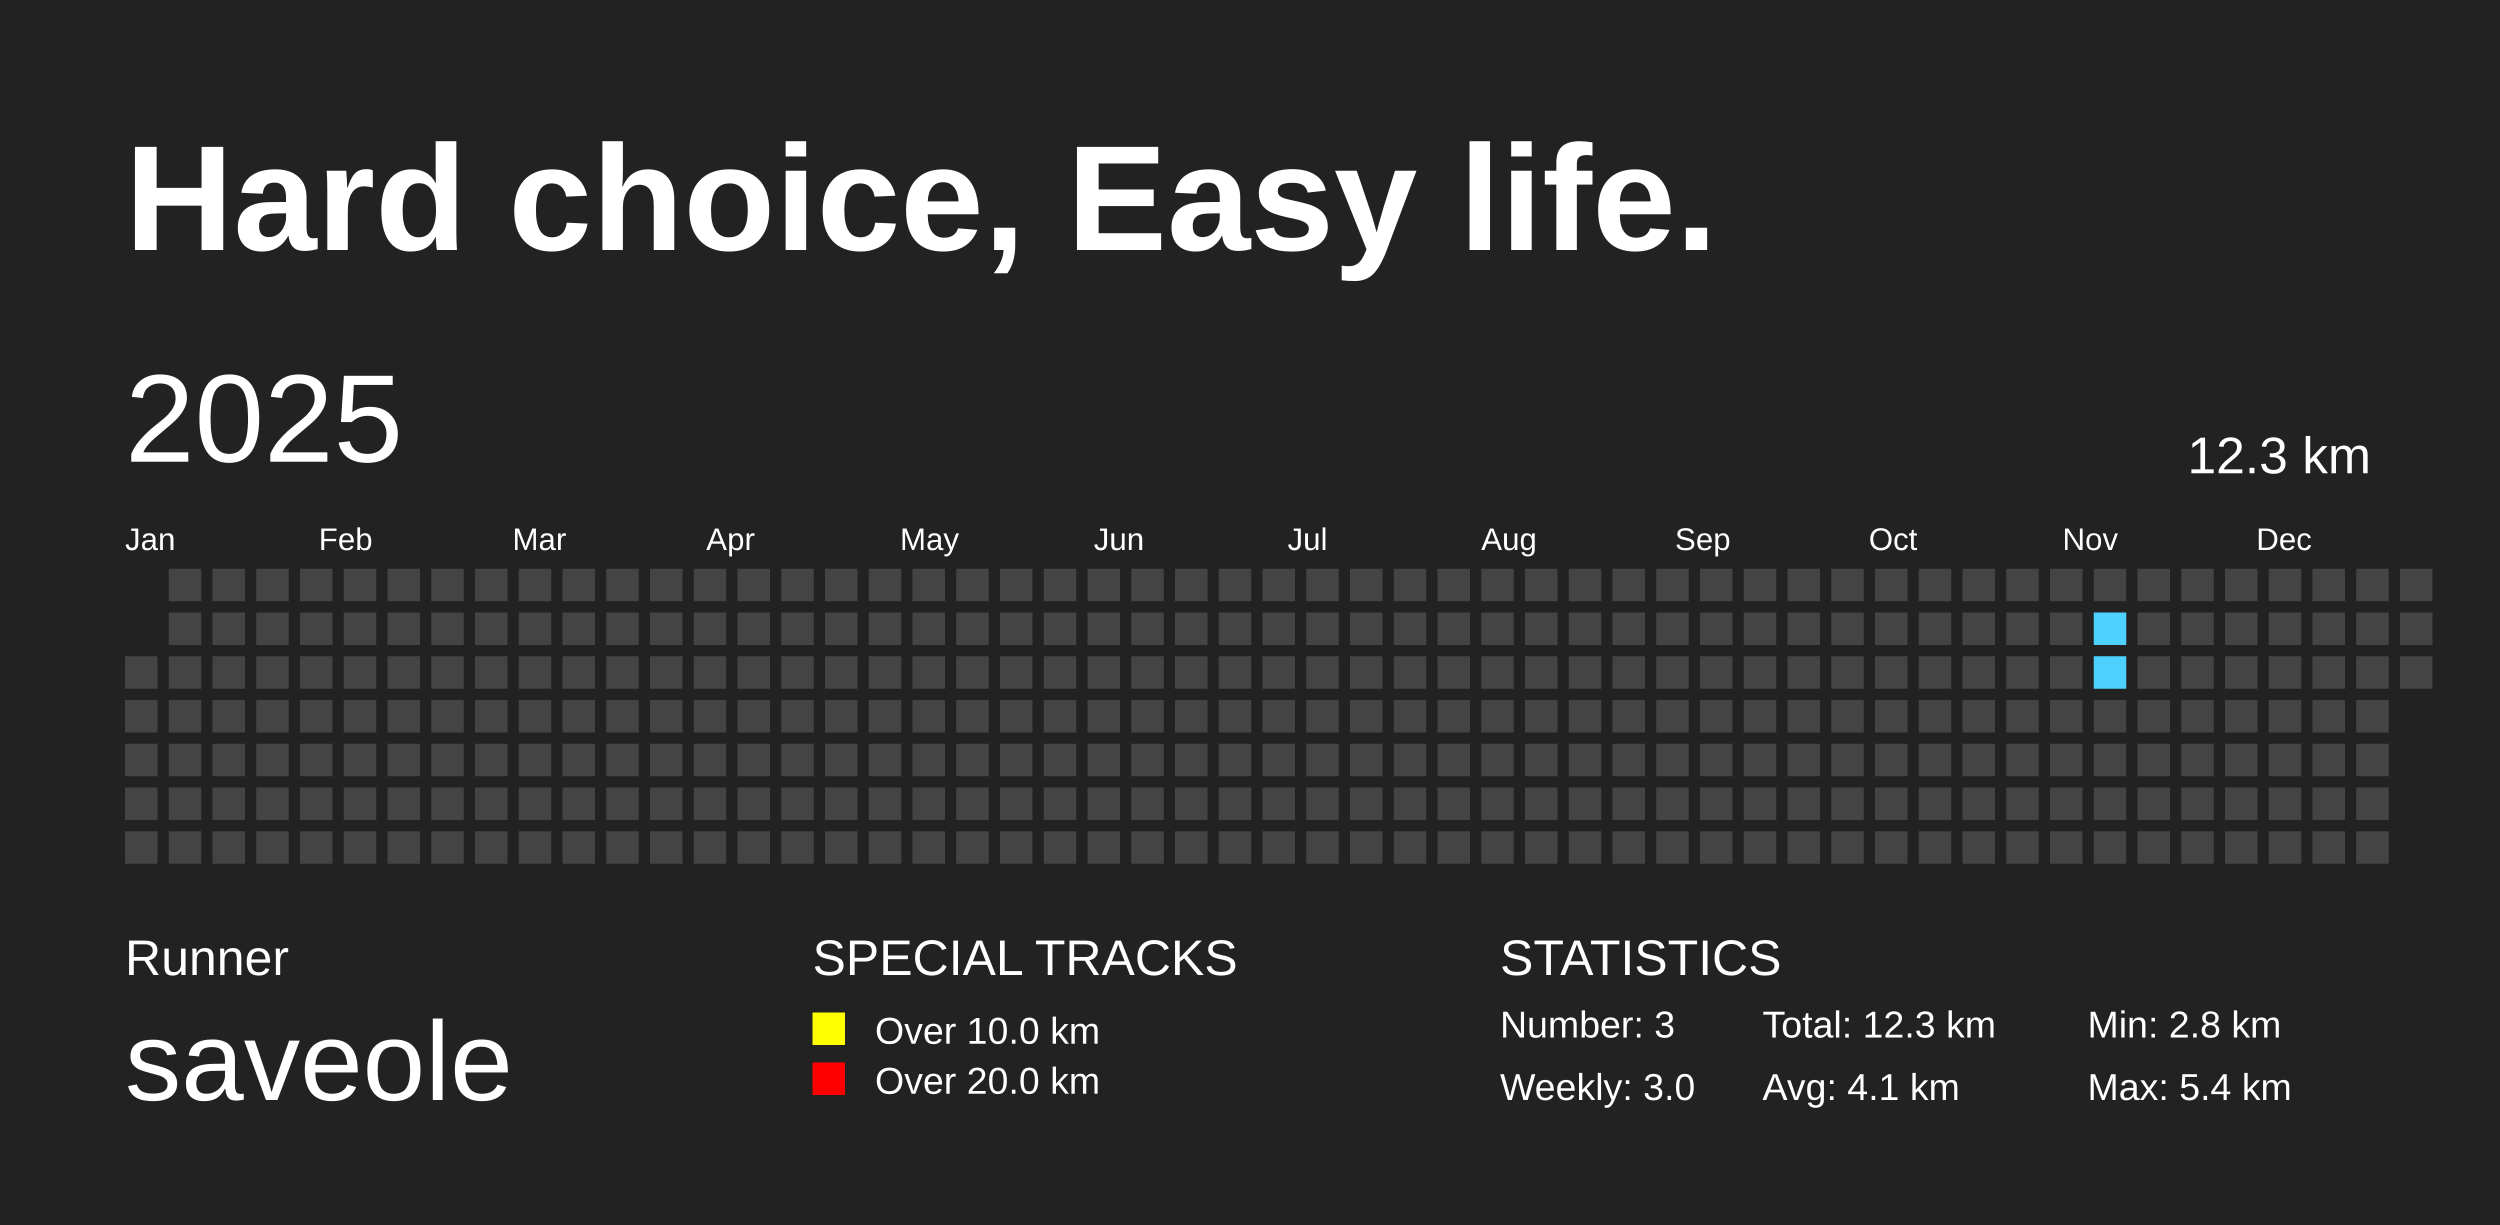
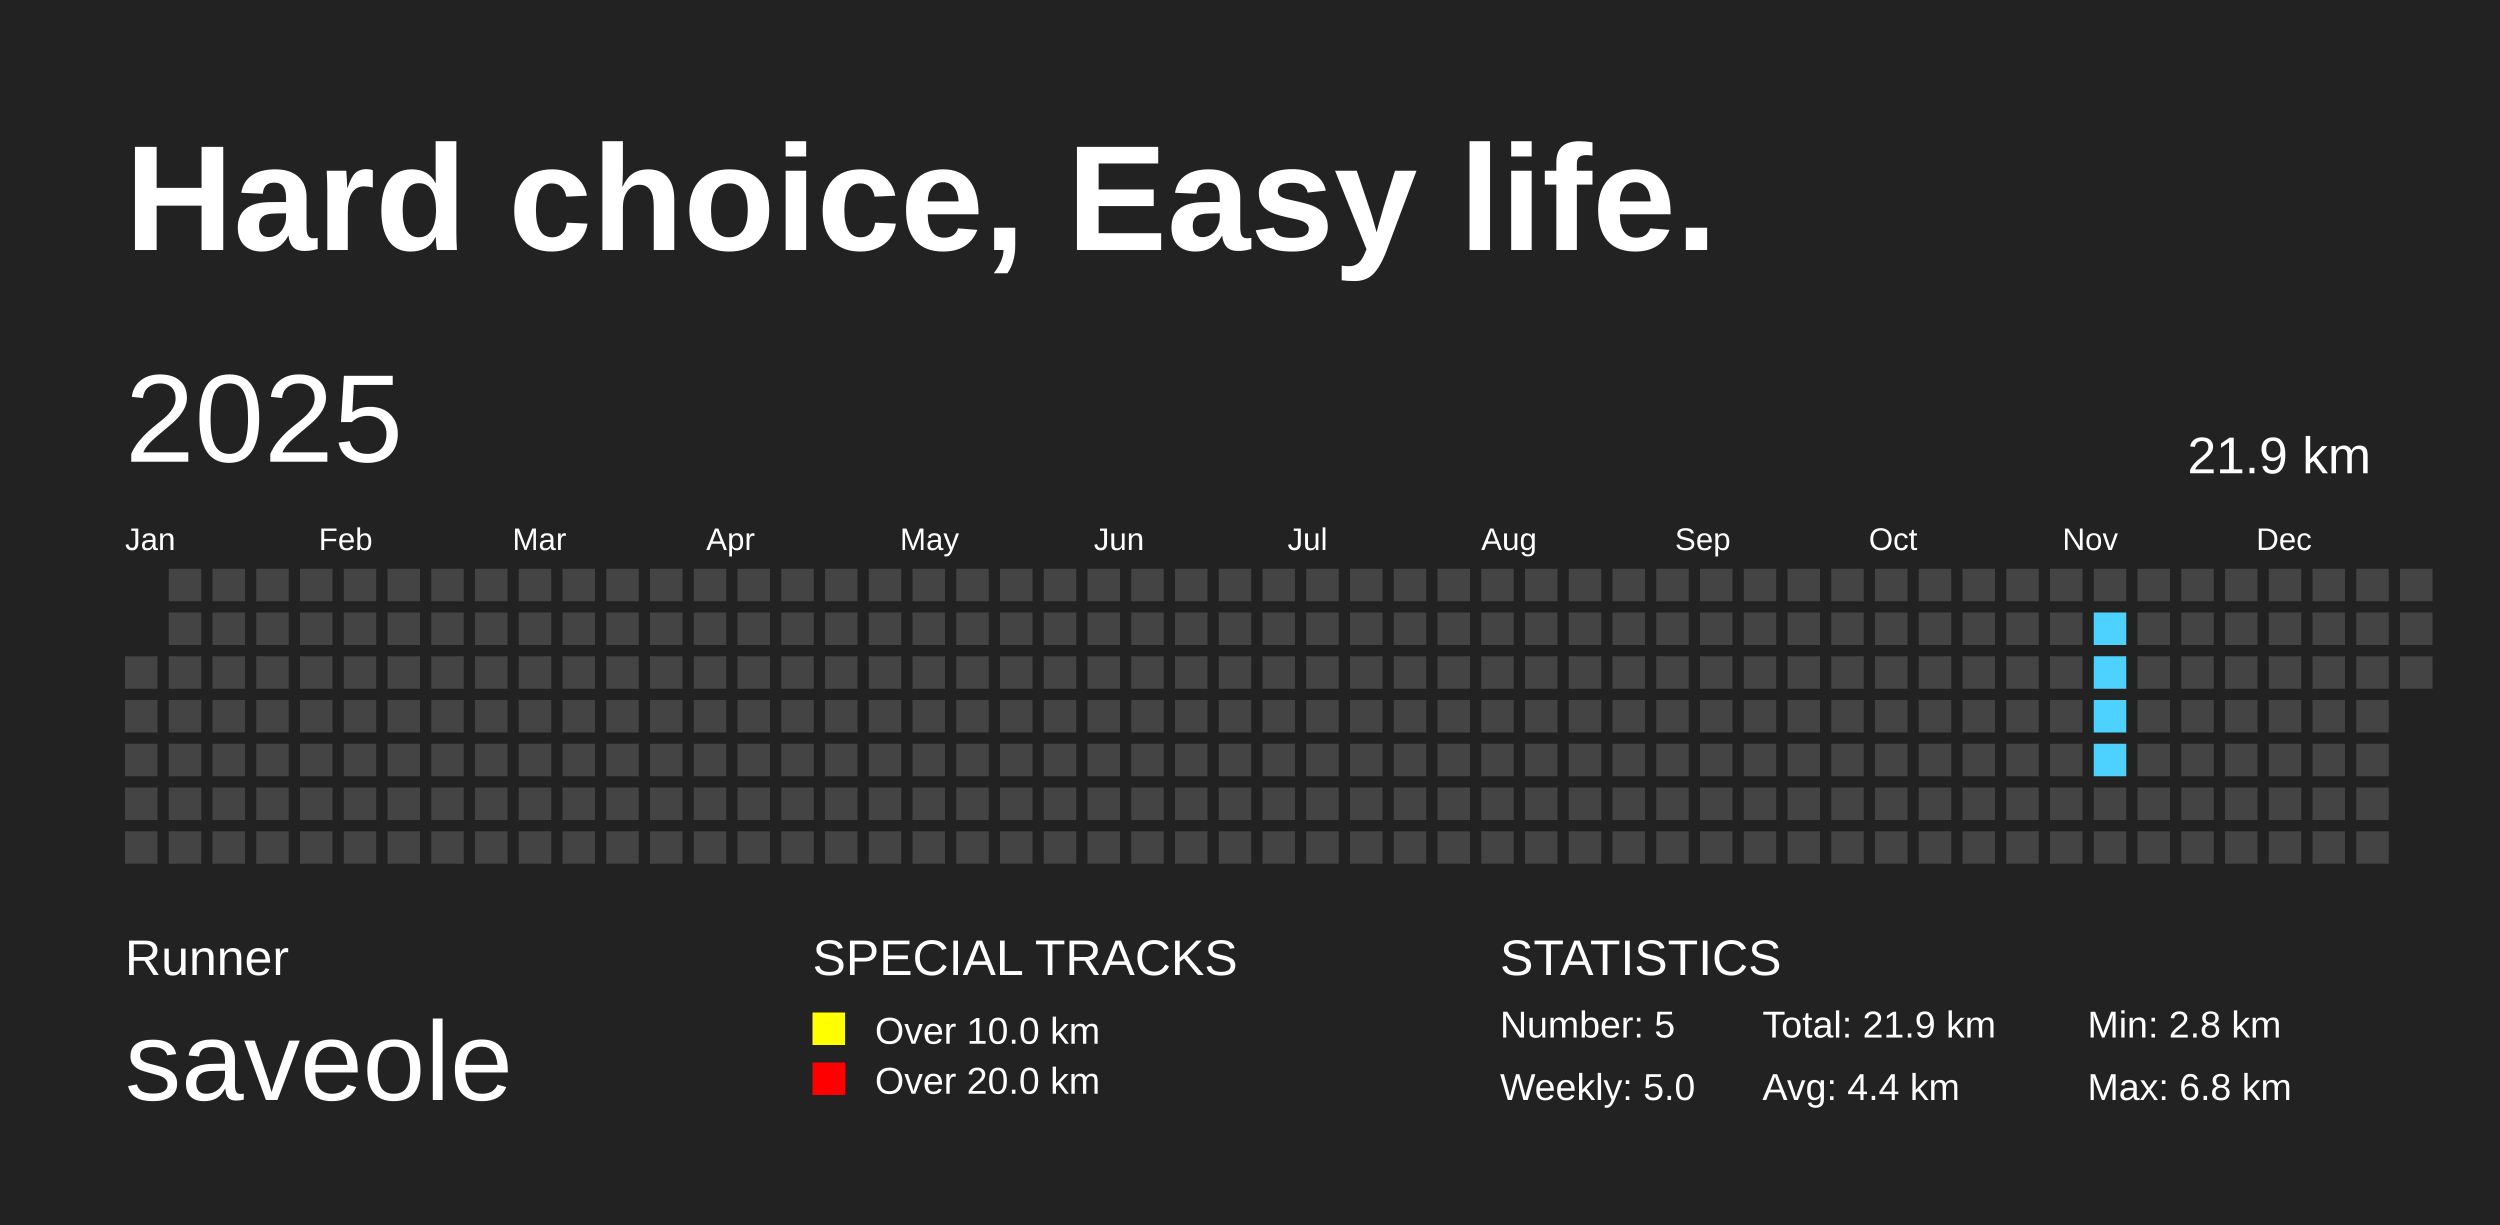
<svg xmlns="http://www.w3.org/2000/svg" baseProfile="full" height="98mm" version="1.1" viewBox="0,0,200,98" width="200mm">
  <defs />
  <rect fill="#222222" height="98" width="200" x="0" y="0" />
  <text fill="#FFFFFF" style="font-size:12px; font-family:Arial; font-weight:bold;" x="10" y="20">Hard choice, Easy life.</text>
  <text fill="#FFFFFF" style="font-size:4px; font-family:Arial" x="10" y="78">Runner</text>
  <text fill="#FFFFFF" style="font-size:9px; font-family:Arial" x="10" y="88">saveole</text>
  <text fill="#FFFFFF" style="font-size:4px; font-family:Arial" x="65" y="78">SPECIAL TRACKS</text>
  <rect fill="yellow" height="2.6" width="2.6" x="65" y="81" />
  <text fill="#FFFFFF" style="font-size:3px; font-family:Arial" x="70" y="83.5">Over 10.0 km</text>
  <rect fill="red" height="2.6" width="2.6" x="65" y="85" />
  <text fill="#FFFFFF" style="font-size:3px; font-family:Arial" x="70" y="87.5">Over 20.0 km</text>
  <text fill="#FFFFFF" style="font-size:4px; font-family:Arial" x="120" y="78">STATISTICS</text>
-   <text fill="#FFFFFF" style="font-size:3px; font-family:Arial" x="120" y="83">Number: 3</text>
-   <text fill="#FFFFFF" style="font-size:3px; font-family:Arial" x="120" y="88">Weekly: 3.0</text>
-   <text fill="#FFFFFF" style="font-size:3px; font-family:Arial" x="141" y="83">Total: 12.3 km</text>
-   <text fill="#FFFFFF" style="font-size:3px; font-family:Arial" x="141" y="88">Avg: 4.1 km</text>
+   <text fill="#FFFFFF" style="font-size:3px; font-family:Arial" x="120" y="83">Number: 5</text>
+   <text fill="#FFFFFF" style="font-size:3px; font-family:Arial" x="120" y="88">Weekly: 5.0</text>
+   <text fill="#FFFFFF" style="font-size:3px; font-family:Arial" x="141" y="83">Total: 21.9 km</text>
+   <text fill="#FFFFFF" style="font-size:3px; font-family:Arial" x="141" y="88">Avg: 4.4 km</text>
  <text fill="#FFFFFF" style="font-size:3px; font-family:Arial" x="167" y="83">Min: 2.8 km</text>
-   <text fill="#FFFFFF" style="font-size:3px; font-family:Arial" x="167" y="88">Max: 5.4 km</text>
+   <text fill="#FFFFFF" style="font-size:3px; font-family:Arial" x="167" y="88">Max: 6.8 km</text>
  <text dominant-baseline="hanging" fill="#FFFFFF" style="font-size:10.0px; font-family:Arial;" x="10" y="30">2025</text>
-   <text dominant-baseline="hanging" fill="#FFFFFF" style="font-size:4.125px; font-family:Arial;" x="175" y="35">12.3 km</text>
+   <text dominant-baseline="hanging" fill="#FFFFFF" style="font-size:4.125px; font-family:Arial;" x="175" y="35">21.9 km</text>
  <text fill="#FFFFFF" style="font-size:2.5px; font-family:Arial" x="10.0" y="44">Jan</text>
  <text fill="#FFFFFF" style="font-size:2.5px; font-family:Arial" x="25.5" y="44">Feb</text>
  <text fill="#FFFFFF" style="font-size:2.5px; font-family:Arial" x="41.0" y="44">Mar</text>
  <text fill="#FFFFFF" style="font-size:2.5px; font-family:Arial" x="56.5" y="44">Apr</text>
  <text fill="#FFFFFF" style="font-size:2.5px; font-family:Arial" x="72.0" y="44">May</text>
  <text fill="#FFFFFF" style="font-size:2.5px; font-family:Arial" x="87.5" y="44">Jun</text>
  <text fill="#FFFFFF" style="font-size:2.5px; font-family:Arial" x="103.0" y="44">Jul</text>
  <text fill="#FFFFFF" style="font-size:2.5px; font-family:Arial" x="118.5" y="44">Aug</text>
  <text fill="#FFFFFF" style="font-size:2.5px; font-family:Arial" x="134.0" y="44">Sep</text>
  <text fill="#FFFFFF" style="font-size:2.5px; font-family:Arial" x="149.5" y="44">Oct</text>
  <text fill="#FFFFFF" style="font-size:2.5px; font-family:Arial" x="165.0" y="44">Nov</text>
  <text fill="#FFFFFF" style="font-size:2.5px; font-family:Arial" x="180.5" y="44">Dec</text>
  <rect fill="#444444" height="2.6" width="2.6" x="10.0" y="52.5" />
  <rect fill="#444444" height="2.6" width="2.6" x="10.0" y="56.0" />
  <rect fill="#444444" height="2.6" width="2.6" x="10.0" y="59.5" />
  <rect fill="#444444" height="2.6" width="2.6" x="10.0" y="63.0" />
  <rect fill="#444444" height="2.6" width="2.6" x="10.0" y="66.5" />
  <rect fill="#444444" height="2.6" width="2.6" x="13.5" y="45.5" />
  <rect fill="#444444" height="2.6" width="2.6" x="13.5" y="49.0" />
  <rect fill="#444444" height="2.6" width="2.6" x="13.5" y="52.5" />
  <rect fill="#444444" height="2.6" width="2.6" x="13.5" y="56.0" />
  <rect fill="#444444" height="2.6" width="2.6" x="13.5" y="59.5" />
  <rect fill="#444444" height="2.6" width="2.6" x="13.5" y="63.0" />
  <rect fill="#444444" height="2.6" width="2.6" x="13.5" y="66.5" />
  <rect fill="#444444" height="2.6" width="2.6" x="17.0" y="45.5" />
  <rect fill="#444444" height="2.6" width="2.6" x="17.0" y="49.0" />
  <rect fill="#444444" height="2.6" width="2.6" x="17.0" y="52.5" />
  <rect fill="#444444" height="2.6" width="2.6" x="17.0" y="56.0" />
  <rect fill="#444444" height="2.6" width="2.6" x="17.0" y="59.5" />
  <rect fill="#444444" height="2.6" width="2.6" x="17.0" y="63.0" />
  <rect fill="#444444" height="2.6" width="2.6" x="17.0" y="66.5" />
  <rect fill="#444444" height="2.6" width="2.6" x="20.5" y="45.5" />
  <rect fill="#444444" height="2.6" width="2.6" x="20.5" y="49.0" />
  <rect fill="#444444" height="2.6" width="2.6" x="20.5" y="52.5" />
  <rect fill="#444444" height="2.6" width="2.6" x="20.5" y="56.0" />
  <rect fill="#444444" height="2.6" width="2.6" x="20.5" y="59.5" />
  <rect fill="#444444" height="2.6" width="2.6" x="20.5" y="63.0" />
  <rect fill="#444444" height="2.6" width="2.6" x="20.5" y="66.5" />
  <rect fill="#444444" height="2.6" width="2.6" x="24.0" y="45.5" />
  <rect fill="#444444" height="2.6" width="2.6" x="24.0" y="49.0" />
  <rect fill="#444444" height="2.6" width="2.6" x="24.0" y="52.5" />
  <rect fill="#444444" height="2.6" width="2.6" x="24.0" y="56.0" />
  <rect fill="#444444" height="2.6" width="2.6" x="24.0" y="59.5" />
  <rect fill="#444444" height="2.6" width="2.6" x="24.0" y="63.0" />
  <rect fill="#444444" height="2.6" width="2.6" x="24.0" y="66.5" />
  <rect fill="#444444" height="2.6" width="2.6" x="27.5" y="45.5" />
  <rect fill="#444444" height="2.6" width="2.6" x="27.5" y="49.0" />
  <rect fill="#444444" height="2.6" width="2.6" x="27.5" y="52.5" />
  <rect fill="#444444" height="2.6" width="2.6" x="27.5" y="56.0" />
  <rect fill="#444444" height="2.6" width="2.6" x="27.5" y="59.5" />
  <rect fill="#444444" height="2.6" width="2.6" x="27.5" y="63.0" />
  <rect fill="#444444" height="2.6" width="2.6" x="27.5" y="66.5" />
  <rect fill="#444444" height="2.6" width="2.6" x="31.0" y="45.5" />
  <rect fill="#444444" height="2.6" width="2.6" x="31.0" y="49.0" />
  <rect fill="#444444" height="2.6" width="2.6" x="31.0" y="52.5" />
  <rect fill="#444444" height="2.6" width="2.6" x="31.0" y="56.0" />
  <rect fill="#444444" height="2.6" width="2.6" x="31.0" y="59.5" />
  <rect fill="#444444" height="2.6" width="2.6" x="31.0" y="63.0" />
  <rect fill="#444444" height="2.6" width="2.6" x="31.0" y="66.5" />
  <rect fill="#444444" height="2.6" width="2.6" x="34.5" y="45.5" />
  <rect fill="#444444" height="2.6" width="2.6" x="34.5" y="49.0" />
  <rect fill="#444444" height="2.6" width="2.6" x="34.5" y="52.5" />
  <rect fill="#444444" height="2.6" width="2.6" x="34.5" y="56.0" />
  <rect fill="#444444" height="2.6" width="2.6" x="34.5" y="59.5" />
  <rect fill="#444444" height="2.6" width="2.6" x="34.5" y="63.0" />
  <rect fill="#444444" height="2.6" width="2.6" x="34.5" y="66.5" />
  <rect fill="#444444" height="2.6" width="2.6" x="38.0" y="45.5" />
  <rect fill="#444444" height="2.6" width="2.6" x="38.0" y="49.0" />
  <rect fill="#444444" height="2.6" width="2.6" x="38.0" y="52.5" />
  <rect fill="#444444" height="2.6" width="2.6" x="38.0" y="56.0" />
  <rect fill="#444444" height="2.6" width="2.6" x="38.0" y="59.5" />
  <rect fill="#444444" height="2.6" width="2.6" x="38.0" y="63.0" />
  <rect fill="#444444" height="2.6" width="2.6" x="38.0" y="66.5" />
  <rect fill="#444444" height="2.6" width="2.6" x="41.5" y="45.5" />
  <rect fill="#444444" height="2.6" width="2.6" x="41.5" y="49.0" />
  <rect fill="#444444" height="2.6" width="2.6" x="41.5" y="52.5" />
  <rect fill="#444444" height="2.6" width="2.6" x="41.5" y="56.0" />
  <rect fill="#444444" height="2.6" width="2.6" x="41.5" y="59.5" />
  <rect fill="#444444" height="2.6" width="2.6" x="41.5" y="63.0" />
  <rect fill="#444444" height="2.6" width="2.6" x="41.5" y="66.5" />
  <rect fill="#444444" height="2.6" width="2.6" x="45.0" y="45.5" />
  <rect fill="#444444" height="2.6" width="2.6" x="45.0" y="49.0" />
  <rect fill="#444444" height="2.6" width="2.6" x="45.0" y="52.5" />
  <rect fill="#444444" height="2.6" width="2.6" x="45.0" y="56.0" />
  <rect fill="#444444" height="2.6" width="2.6" x="45.0" y="59.5" />
  <rect fill="#444444" height="2.6" width="2.6" x="45.0" y="63.0" />
  <rect fill="#444444" height="2.6" width="2.6" x="45.0" y="66.5" />
  <rect fill="#444444" height="2.6" width="2.6" x="48.5" y="45.5" />
  <rect fill="#444444" height="2.6" width="2.6" x="48.5" y="49.0" />
  <rect fill="#444444" height="2.6" width="2.6" x="48.5" y="52.5" />
  <rect fill="#444444" height="2.6" width="2.6" x="48.5" y="56.0" />
  <rect fill="#444444" height="2.6" width="2.6" x="48.5" y="59.5" />
  <rect fill="#444444" height="2.6" width="2.6" x="48.5" y="63.0" />
  <rect fill="#444444" height="2.6" width="2.6" x="48.5" y="66.5" />
  <rect fill="#444444" height="2.6" width="2.6" x="52.0" y="45.5" />
  <rect fill="#444444" height="2.6" width="2.6" x="52.0" y="49.0" />
  <rect fill="#444444" height="2.6" width="2.6" x="52.0" y="52.5" />
  <rect fill="#444444" height="2.6" width="2.6" x="52.0" y="56.0" />
  <rect fill="#444444" height="2.6" width="2.6" x="52.0" y="59.5" />
  <rect fill="#444444" height="2.6" width="2.6" x="52.0" y="63.0" />
  <rect fill="#444444" height="2.6" width="2.6" x="52.0" y="66.5" />
  <rect fill="#444444" height="2.6" width="2.6" x="55.5" y="45.5" />
  <rect fill="#444444" height="2.6" width="2.6" x="55.5" y="49.0" />
  <rect fill="#444444" height="2.6" width="2.6" x="55.5" y="52.5" />
  <rect fill="#444444" height="2.6" width="2.6" x="55.5" y="56.0" />
  <rect fill="#444444" height="2.6" width="2.6" x="55.5" y="59.5" />
  <rect fill="#444444" height="2.6" width="2.6" x="55.5" y="63.0" />
  <rect fill="#444444" height="2.6" width="2.6" x="55.5" y="66.5" />
  <rect fill="#444444" height="2.6" width="2.6" x="59.0" y="45.5" />
  <rect fill="#444444" height="2.6" width="2.6" x="59.0" y="49.0" />
  <rect fill="#444444" height="2.6" width="2.6" x="59.0" y="52.5" />
  <rect fill="#444444" height="2.6" width="2.6" x="59.0" y="56.0" />
  <rect fill="#444444" height="2.6" width="2.6" x="59.0" y="59.5" />
  <rect fill="#444444" height="2.6" width="2.6" x="59.0" y="63.0" />
  <rect fill="#444444" height="2.6" width="2.6" x="59.0" y="66.5" />
  <rect fill="#444444" height="2.6" width="2.6" x="62.5" y="45.5" />
  <rect fill="#444444" height="2.6" width="2.6" x="62.5" y="49.0" />
  <rect fill="#444444" height="2.6" width="2.6" x="62.5" y="52.5" />
  <rect fill="#444444" height="2.6" width="2.6" x="62.5" y="56.0" />
  <rect fill="#444444" height="2.6" width="2.6" x="62.5" y="59.5" />
  <rect fill="#444444" height="2.6" width="2.6" x="62.5" y="63.0" />
  <rect fill="#444444" height="2.6" width="2.6" x="62.5" y="66.5" />
  <rect fill="#444444" height="2.6" width="2.6" x="66.0" y="45.5" />
  <rect fill="#444444" height="2.6" width="2.6" x="66.0" y="49.0" />
  <rect fill="#444444" height="2.6" width="2.6" x="66.0" y="52.5" />
  <rect fill="#444444" height="2.6" width="2.6" x="66.0" y="56.0" />
  <rect fill="#444444" height="2.6" width="2.6" x="66.0" y="59.5" />
  <rect fill="#444444" height="2.6" width="2.6" x="66.0" y="63.0" />
  <rect fill="#444444" height="2.6" width="2.6" x="66.0" y="66.5" />
  <rect fill="#444444" height="2.6" width="2.6" x="69.5" y="45.5" />
  <rect fill="#444444" height="2.6" width="2.6" x="69.5" y="49.0" />
  <rect fill="#444444" height="2.6" width="2.6" x="69.5" y="52.5" />
  <rect fill="#444444" height="2.6" width="2.6" x="69.5" y="56.0" />
  <rect fill="#444444" height="2.6" width="2.6" x="69.5" y="59.5" />
  <rect fill="#444444" height="2.6" width="2.6" x="69.5" y="63.0" />
  <rect fill="#444444" height="2.6" width="2.6" x="69.5" y="66.5" />
  <rect fill="#444444" height="2.6" width="2.6" x="73.0" y="45.5" />
  <rect fill="#444444" height="2.6" width="2.6" x="73.0" y="49.0" />
  <rect fill="#444444" height="2.6" width="2.6" x="73.0" y="52.5" />
  <rect fill="#444444" height="2.6" width="2.6" x="73.0" y="56.0" />
  <rect fill="#444444" height="2.6" width="2.6" x="73.0" y="59.5" />
  <rect fill="#444444" height="2.6" width="2.6" x="73.0" y="63.0" />
  <rect fill="#444444" height="2.6" width="2.6" x="73.0" y="66.5" />
  <rect fill="#444444" height="2.6" width="2.6" x="76.5" y="45.5" />
  <rect fill="#444444" height="2.6" width="2.6" x="76.5" y="49.0" />
  <rect fill="#444444" height="2.6" width="2.6" x="76.5" y="52.5" />
  <rect fill="#444444" height="2.6" width="2.6" x="76.5" y="56.0" />
  <rect fill="#444444" height="2.6" width="2.6" x="76.5" y="59.5" />
  <rect fill="#444444" height="2.6" width="2.6" x="76.5" y="63.0" />
  <rect fill="#444444" height="2.6" width="2.6" x="76.5" y="66.5" />
  <rect fill="#444444" height="2.6" width="2.6" x="80.0" y="45.5" />
  <rect fill="#444444" height="2.6" width="2.6" x="80.0" y="49.0" />
  <rect fill="#444444" height="2.6" width="2.6" x="80.0" y="52.5" />
  <rect fill="#444444" height="2.6" width="2.6" x="80.0" y="56.0" />
  <rect fill="#444444" height="2.6" width="2.6" x="80.0" y="59.5" />
  <rect fill="#444444" height="2.6" width="2.6" x="80.0" y="63.0" />
  <rect fill="#444444" height="2.6" width="2.6" x="80.0" y="66.5" />
  <rect fill="#444444" height="2.6" width="2.6" x="83.5" y="45.5" />
  <rect fill="#444444" height="2.6" width="2.6" x="83.5" y="49.0" />
  <rect fill="#444444" height="2.6" width="2.6" x="83.5" y="52.5" />
  <rect fill="#444444" height="2.6" width="2.6" x="83.5" y="56.0" />
  <rect fill="#444444" height="2.6" width="2.6" x="83.5" y="59.5" />
  <rect fill="#444444" height="2.6" width="2.6" x="83.5" y="63.0" />
  <rect fill="#444444" height="2.6" width="2.6" x="83.5" y="66.5" />
  <rect fill="#444444" height="2.6" width="2.6" x="87.0" y="45.5" />
  <rect fill="#444444" height="2.6" width="2.6" x="87.0" y="49.0" />
  <rect fill="#444444" height="2.6" width="2.6" x="87.0" y="52.5" />
  <rect fill="#444444" height="2.6" width="2.6" x="87.0" y="56.0" />
  <rect fill="#444444" height="2.6" width="2.6" x="87.0" y="59.5" />
  <rect fill="#444444" height="2.6" width="2.6" x="87.0" y="63.0" />
  <rect fill="#444444" height="2.6" width="2.6" x="87.0" y="66.5" />
  <rect fill="#444444" height="2.6" width="2.6" x="90.5" y="45.5" />
  <rect fill="#444444" height="2.6" width="2.6" x="90.5" y="49.0" />
  <rect fill="#444444" height="2.6" width="2.6" x="90.5" y="52.5" />
  <rect fill="#444444" height="2.6" width="2.6" x="90.5" y="56.0" />
  <rect fill="#444444" height="2.6" width="2.6" x="90.5" y="59.5" />
  <rect fill="#444444" height="2.6" width="2.6" x="90.5" y="63.0" />
  <rect fill="#444444" height="2.6" width="2.6" x="90.5" y="66.5" />
  <rect fill="#444444" height="2.6" width="2.6" x="94.0" y="45.5" />
  <rect fill="#444444" height="2.6" width="2.6" x="94.0" y="49.0" />
  <rect fill="#444444" height="2.6" width="2.6" x="94.0" y="52.5" />
  <rect fill="#444444" height="2.6" width="2.6" x="94.0" y="56.0" />
  <rect fill="#444444" height="2.6" width="2.6" x="94.0" y="59.5" />
  <rect fill="#444444" height="2.6" width="2.6" x="94.0" y="63.0" />
  <rect fill="#444444" height="2.6" width="2.6" x="94.0" y="66.5" />
  <rect fill="#444444" height="2.6" width="2.6" x="97.5" y="45.5" />
  <rect fill="#444444" height="2.6" width="2.6" x="97.5" y="49.0" />
  <rect fill="#444444" height="2.6" width="2.6" x="97.5" y="52.5" />
  <rect fill="#444444" height="2.6" width="2.6" x="97.5" y="56.0" />
  <rect fill="#444444" height="2.6" width="2.6" x="97.5" y="59.5" />
  <rect fill="#444444" height="2.6" width="2.6" x="97.5" y="63.0" />
  <rect fill="#444444" height="2.6" width="2.6" x="97.5" y="66.5" />
  <rect fill="#444444" height="2.6" width="2.6" x="101.0" y="45.5" />
  <rect fill="#444444" height="2.6" width="2.6" x="101.0" y="49.0" />
  <rect fill="#444444" height="2.6" width="2.6" x="101.0" y="52.5" />
  <rect fill="#444444" height="2.6" width="2.6" x="101.0" y="56.0" />
  <rect fill="#444444" height="2.6" width="2.6" x="101.0" y="59.5" />
  <rect fill="#444444" height="2.6" width="2.6" x="101.0" y="63.0" />
  <rect fill="#444444" height="2.6" width="2.6" x="101.0" y="66.5" />
  <rect fill="#444444" height="2.6" width="2.6" x="104.5" y="45.5" />
  <rect fill="#444444" height="2.6" width="2.6" x="104.5" y="49.0" />
  <rect fill="#444444" height="2.6" width="2.6" x="104.5" y="52.5" />
  <rect fill="#444444" height="2.6" width="2.6" x="104.5" y="56.0" />
  <rect fill="#444444" height="2.6" width="2.6" x="104.5" y="59.5" />
  <rect fill="#444444" height="2.6" width="2.6" x="104.5" y="63.0" />
  <rect fill="#444444" height="2.6" width="2.6" x="104.5" y="66.5" />
  <rect fill="#444444" height="2.6" width="2.6" x="108.0" y="45.5" />
  <rect fill="#444444" height="2.6" width="2.6" x="108.0" y="49.0" />
  <rect fill="#444444" height="2.6" width="2.6" x="108.0" y="52.5" />
  <rect fill="#444444" height="2.6" width="2.6" x="108.0" y="56.0" />
  <rect fill="#444444" height="2.6" width="2.6" x="108.0" y="59.5" />
  <rect fill="#444444" height="2.6" width="2.6" x="108.0" y="63.0" />
  <rect fill="#444444" height="2.6" width="2.6" x="108.0" y="66.5" />
  <rect fill="#444444" height="2.6" width="2.6" x="111.5" y="45.5" />
  <rect fill="#444444" height="2.6" width="2.6" x="111.5" y="49.0" />
  <rect fill="#444444" height="2.6" width="2.6" x="111.5" y="52.5" />
  <rect fill="#444444" height="2.6" width="2.6" x="111.5" y="56.0" />
  <rect fill="#444444" height="2.6" width="2.6" x="111.5" y="59.5" />
  <rect fill="#444444" height="2.6" width="2.6" x="111.5" y="63.0" />
  <rect fill="#444444" height="2.6" width="2.6" x="111.5" y="66.5" />
  <rect fill="#444444" height="2.6" width="2.6" x="115.0" y="45.5" />
  <rect fill="#444444" height="2.6" width="2.6" x="115.0" y="49.0" />
  <rect fill="#444444" height="2.6" width="2.6" x="115.0" y="52.5" />
  <rect fill="#444444" height="2.6" width="2.6" x="115.0" y="56.0" />
  <rect fill="#444444" height="2.6" width="2.6" x="115.0" y="59.5" />
  <rect fill="#444444" height="2.6" width="2.6" x="115.0" y="63.0" />
  <rect fill="#444444" height="2.6" width="2.6" x="115.0" y="66.5" />
  <rect fill="#444444" height="2.6" width="2.6" x="118.5" y="45.5" />
  <rect fill="#444444" height="2.6" width="2.6" x="118.5" y="49.0" />
  <rect fill="#444444" height="2.6" width="2.6" x="118.5" y="52.5" />
  <rect fill="#444444" height="2.6" width="2.6" x="118.5" y="56.0" />
  <rect fill="#444444" height="2.6" width="2.6" x="118.5" y="59.5" />
  <rect fill="#444444" height="2.6" width="2.6" x="118.5" y="63.0" />
  <rect fill="#444444" height="2.6" width="2.6" x="118.5" y="66.5" />
  <rect fill="#444444" height="2.6" width="2.6" x="122.0" y="45.5" />
  <rect fill="#444444" height="2.6" width="2.6" x="122.0" y="49.0" />
  <rect fill="#444444" height="2.6" width="2.6" x="122.0" y="52.5" />
  <rect fill="#444444" height="2.6" width="2.6" x="122.0" y="56.0" />
  <rect fill="#444444" height="2.6" width="2.6" x="122.0" y="59.5" />
  <rect fill="#444444" height="2.6" width="2.6" x="122.0" y="63.0" />
  <rect fill="#444444" height="2.6" width="2.6" x="122.0" y="66.5" />
  <rect fill="#444444" height="2.6" width="2.6" x="125.5" y="45.5" />
  <rect fill="#444444" height="2.6" width="2.6" x="125.5" y="49.0" />
  <rect fill="#444444" height="2.6" width="2.6" x="125.5" y="52.5" />
  <rect fill="#444444" height="2.6" width="2.6" x="125.5" y="56.0" />
  <rect fill="#444444" height="2.6" width="2.6" x="125.5" y="59.5" />
  <rect fill="#444444" height="2.6" width="2.6" x="125.5" y="63.0" />
  <rect fill="#444444" height="2.6" width="2.6" x="125.5" y="66.5" />
  <rect fill="#444444" height="2.6" width="2.6" x="129.0" y="45.5" />
  <rect fill="#444444" height="2.6" width="2.6" x="129.0" y="49.0" />
  <rect fill="#444444" height="2.6" width="2.6" x="129.0" y="52.5" />
  <rect fill="#444444" height="2.6" width="2.6" x="129.0" y="56.0" />
  <rect fill="#444444" height="2.6" width="2.6" x="129.0" y="59.5" />
  <rect fill="#444444" height="2.6" width="2.6" x="129.0" y="63.0" />
  <rect fill="#444444" height="2.6" width="2.6" x="129.0" y="66.5" />
  <rect fill="#444444" height="2.6" width="2.6" x="132.5" y="45.5" />
  <rect fill="#444444" height="2.6" width="2.6" x="132.5" y="49.0" />
  <rect fill="#444444" height="2.6" width="2.6" x="132.5" y="52.5" />
  <rect fill="#444444" height="2.6" width="2.6" x="132.5" y="56.0" />
  <rect fill="#444444" height="2.6" width="2.6" x="132.5" y="59.5" />
  <rect fill="#444444" height="2.6" width="2.6" x="132.5" y="63.0" />
  <rect fill="#444444" height="2.6" width="2.6" x="132.5" y="66.5" />
  <rect fill="#444444" height="2.6" width="2.6" x="136.0" y="45.5" />
  <rect fill="#444444" height="2.6" width="2.6" x="136.0" y="49.0" />
  <rect fill="#444444" height="2.6" width="2.6" x="136.0" y="52.5" />
  <rect fill="#444444" height="2.6" width="2.6" x="136.0" y="56.0" />
  <rect fill="#444444" height="2.6" width="2.6" x="136.0" y="59.5" />
  <rect fill="#444444" height="2.6" width="2.6" x="136.0" y="63.0" />
  <rect fill="#444444" height="2.6" width="2.6" x="136.0" y="66.5" />
  <rect fill="#444444" height="2.6" width="2.6" x="139.5" y="45.5" />
  <rect fill="#444444" height="2.6" width="2.6" x="139.5" y="49.0" />
  <rect fill="#444444" height="2.6" width="2.6" x="139.5" y="52.5" />
  <rect fill="#444444" height="2.6" width="2.6" x="139.5" y="56.0" />
  <rect fill="#444444" height="2.6" width="2.6" x="139.5" y="59.5" />
  <rect fill="#444444" height="2.6" width="2.6" x="139.5" y="63.0" />
  <rect fill="#444444" height="2.6" width="2.6" x="139.5" y="66.5" />
  <rect fill="#444444" height="2.6" width="2.6" x="143.0" y="45.5" />
  <rect fill="#444444" height="2.6" width="2.6" x="143.0" y="49.0" />
  <rect fill="#444444" height="2.6" width="2.6" x="143.0" y="52.5" />
  <rect fill="#444444" height="2.6" width="2.6" x="143.0" y="56.0" />
  <rect fill="#444444" height="2.6" width="2.6" x="143.0" y="59.5" />
  <rect fill="#444444" height="2.6" width="2.6" x="143.0" y="63.0" />
  <rect fill="#444444" height="2.6" width="2.6" x="143.0" y="66.5" />
  <rect fill="#444444" height="2.6" width="2.6" x="146.5" y="45.5" />
  <rect fill="#444444" height="2.6" width="2.6" x="146.5" y="49.0" />
  <rect fill="#444444" height="2.6" width="2.6" x="146.5" y="52.5" />
  <rect fill="#444444" height="2.6" width="2.6" x="146.5" y="56.0" />
  <rect fill="#444444" height="2.6" width="2.6" x="146.5" y="59.5" />
  <rect fill="#444444" height="2.6" width="2.6" x="146.5" y="63.0" />
  <rect fill="#444444" height="2.6" width="2.6" x="146.5" y="66.5" />
  <rect fill="#444444" height="2.6" width="2.6" x="150.0" y="45.5" />
  <rect fill="#444444" height="2.6" width="2.6" x="150.0" y="49.0" />
  <rect fill="#444444" height="2.6" width="2.6" x="150.0" y="52.5" />
  <rect fill="#444444" height="2.6" width="2.6" x="150.0" y="56.0" />
  <rect fill="#444444" height="2.6" width="2.6" x="150.0" y="59.5" />
  <rect fill="#444444" height="2.6" width="2.6" x="150.0" y="63.0" />
  <rect fill="#444444" height="2.6" width="2.6" x="150.0" y="66.5" />
  <rect fill="#444444" height="2.6" width="2.6" x="153.5" y="45.5" />
  <rect fill="#444444" height="2.6" width="2.6" x="153.5" y="49.0" />
  <rect fill="#444444" height="2.6" width="2.6" x="153.5" y="52.5" />
  <rect fill="#444444" height="2.6" width="2.6" x="153.5" y="56.0" />
  <rect fill="#444444" height="2.6" width="2.6" x="153.5" y="59.5" />
  <rect fill="#444444" height="2.6" width="2.6" x="153.5" y="63.0" />
  <rect fill="#444444" height="2.6" width="2.6" x="153.5" y="66.5" />
  <rect fill="#444444" height="2.6" width="2.6" x="157.0" y="45.5" />
  <rect fill="#444444" height="2.6" width="2.6" x="157.0" y="49.0" />
  <rect fill="#444444" height="2.6" width="2.6" x="157.0" y="52.5" />
  <rect fill="#444444" height="2.6" width="2.6" x="157.0" y="56.0" />
  <rect fill="#444444" height="2.6" width="2.6" x="157.0" y="59.5" />
  <rect fill="#444444" height="2.6" width="2.6" x="157.0" y="63.0" />
  <rect fill="#444444" height="2.6" width="2.6" x="157.0" y="66.5" />
  <rect fill="#444444" height="2.6" width="2.6" x="160.5" y="45.5" />
  <rect fill="#444444" height="2.6" width="2.6" x="160.5" y="49.0" />
  <rect fill="#444444" height="2.6" width="2.6" x="160.5" y="52.5" />
  <rect fill="#444444" height="2.6" width="2.6" x="160.5" y="56.0" />
  <rect fill="#444444" height="2.6" width="2.6" x="160.5" y="59.5" />
  <rect fill="#444444" height="2.6" width="2.6" x="160.5" y="63.0" />
  <rect fill="#444444" height="2.6" width="2.6" x="160.5" y="66.5" />
  <rect fill="#444444" height="2.6" width="2.6" x="164.0" y="45.5" />
  <rect fill="#444444" height="2.6" width="2.6" x="164.0" y="49.0" />
  <rect fill="#444444" height="2.6" width="2.6" x="164.0" y="52.5" />
  <rect fill="#444444" height="2.6" width="2.6" x="164.0" y="56.0" />
  <rect fill="#444444" height="2.6" width="2.6" x="164.0" y="59.5" />
  <rect fill="#444444" height="2.6" width="2.6" x="164.0" y="63.0" />
  <rect fill="#444444" height="2.6" width="2.6" x="164.0" y="66.5" />
  <rect fill="#444444" height="2.6" width="2.6" x="167.5" y="45.5" />
  <rect fill="#4DD2FF" height="2.6" width="2.6" x="167.5" y="49.0" />
  <rect fill="#4DD2FF" height="2.6" width="2.6" x="167.5" y="52.5" />
-   <rect fill="#444444" height="2.6" width="2.6" x="167.5" y="56.0" />
-   <rect fill="#444444" height="2.6" width="2.6" x="167.5" y="59.5" />
+   <rect fill="#4DD2FF" height="2.6" width="2.6" x="167.5" y="56.0" />
+   <rect fill="#4DD2FF" height="2.6" width="2.6" x="167.5" y="59.5" />
  <rect fill="#444444" height="2.6" width="2.6" x="167.5" y="63.0" />
  <rect fill="#444444" height="2.6" width="2.6" x="167.5" y="66.5" />
  <rect fill="#444444" height="2.6" width="2.6" x="171.0" y="45.5" />
  <rect fill="#444444" height="2.6" width="2.6" x="171.0" y="49.0" />
  <rect fill="#444444" height="2.6" width="2.6" x="171.0" y="52.5" />
  <rect fill="#444444" height="2.6" width="2.6" x="171.0" y="56.0" />
  <rect fill="#444444" height="2.6" width="2.6" x="171.0" y="59.5" />
  <rect fill="#444444" height="2.6" width="2.6" x="171.0" y="63.0" />
  <rect fill="#444444" height="2.6" width="2.6" x="171.0" y="66.5" />
  <rect fill="#444444" height="2.6" width="2.6" x="174.5" y="45.5" />
  <rect fill="#444444" height="2.6" width="2.6" x="174.5" y="49.0" />
  <rect fill="#444444" height="2.6" width="2.6" x="174.5" y="52.5" />
  <rect fill="#444444" height="2.6" width="2.6" x="174.5" y="56.0" />
  <rect fill="#444444" height="2.6" width="2.6" x="174.5" y="59.5" />
  <rect fill="#444444" height="2.6" width="2.6" x="174.5" y="63.0" />
  <rect fill="#444444" height="2.6" width="2.6" x="174.5" y="66.5" />
  <rect fill="#444444" height="2.6" width="2.6" x="178.0" y="45.5" />
  <rect fill="#444444" height="2.6" width="2.6" x="178.0" y="49.0" />
  <rect fill="#444444" height="2.6" width="2.6" x="178.0" y="52.5" />
  <rect fill="#444444" height="2.6" width="2.6" x="178.0" y="56.0" />
  <rect fill="#444444" height="2.6" width="2.6" x="178.0" y="59.5" />
  <rect fill="#444444" height="2.6" width="2.6" x="178.0" y="63.0" />
  <rect fill="#444444" height="2.6" width="2.6" x="178.0" y="66.5" />
  <rect fill="#444444" height="2.6" width="2.6" x="181.5" y="45.5" />
  <rect fill="#444444" height="2.6" width="2.6" x="181.5" y="49.0" />
  <rect fill="#444444" height="2.6" width="2.6" x="181.5" y="52.5" />
  <rect fill="#444444" height="2.6" width="2.6" x="181.5" y="56.0" />
  <rect fill="#444444" height="2.6" width="2.6" x="181.5" y="59.5" />
  <rect fill="#444444" height="2.6" width="2.6" x="181.5" y="63.0" />
  <rect fill="#444444" height="2.6" width="2.6" x="181.5" y="66.5" />
  <rect fill="#444444" height="2.6" width="2.6" x="185.0" y="45.5" />
  <rect fill="#444444" height="2.6" width="2.6" x="185.0" y="49.0" />
  <rect fill="#444444" height="2.6" width="2.6" x="185.0" y="52.5" />
  <rect fill="#444444" height="2.6" width="2.6" x="185.0" y="56.0" />
  <rect fill="#444444" height="2.6" width="2.6" x="185.0" y="59.5" />
  <rect fill="#444444" height="2.6" width="2.6" x="185.0" y="63.0" />
  <rect fill="#444444" height="2.6" width="2.6" x="185.0" y="66.5" />
  <rect fill="#444444" height="2.6" width="2.6" x="188.5" y="45.5" />
  <rect fill="#444444" height="2.6" width="2.6" x="188.5" y="49.0" />
  <rect fill="#444444" height="2.6" width="2.6" x="188.5" y="52.5" />
  <rect fill="#444444" height="2.6" width="2.6" x="188.5" y="56.0" />
  <rect fill="#444444" height="2.6" width="2.6" x="188.5" y="59.5" />
  <rect fill="#444444" height="2.6" width="2.6" x="188.5" y="63.0" />
  <rect fill="#444444" height="2.6" width="2.6" x="188.5" y="66.5" />
  <rect fill="#444444" height="2.6" width="2.6" x="192.0" y="45.5" />
  <rect fill="#444444" height="2.6" width="2.6" x="192.0" y="49.0" />
  <rect fill="#444444" height="2.6" width="2.6" x="192.0" y="52.5" />
</svg>
